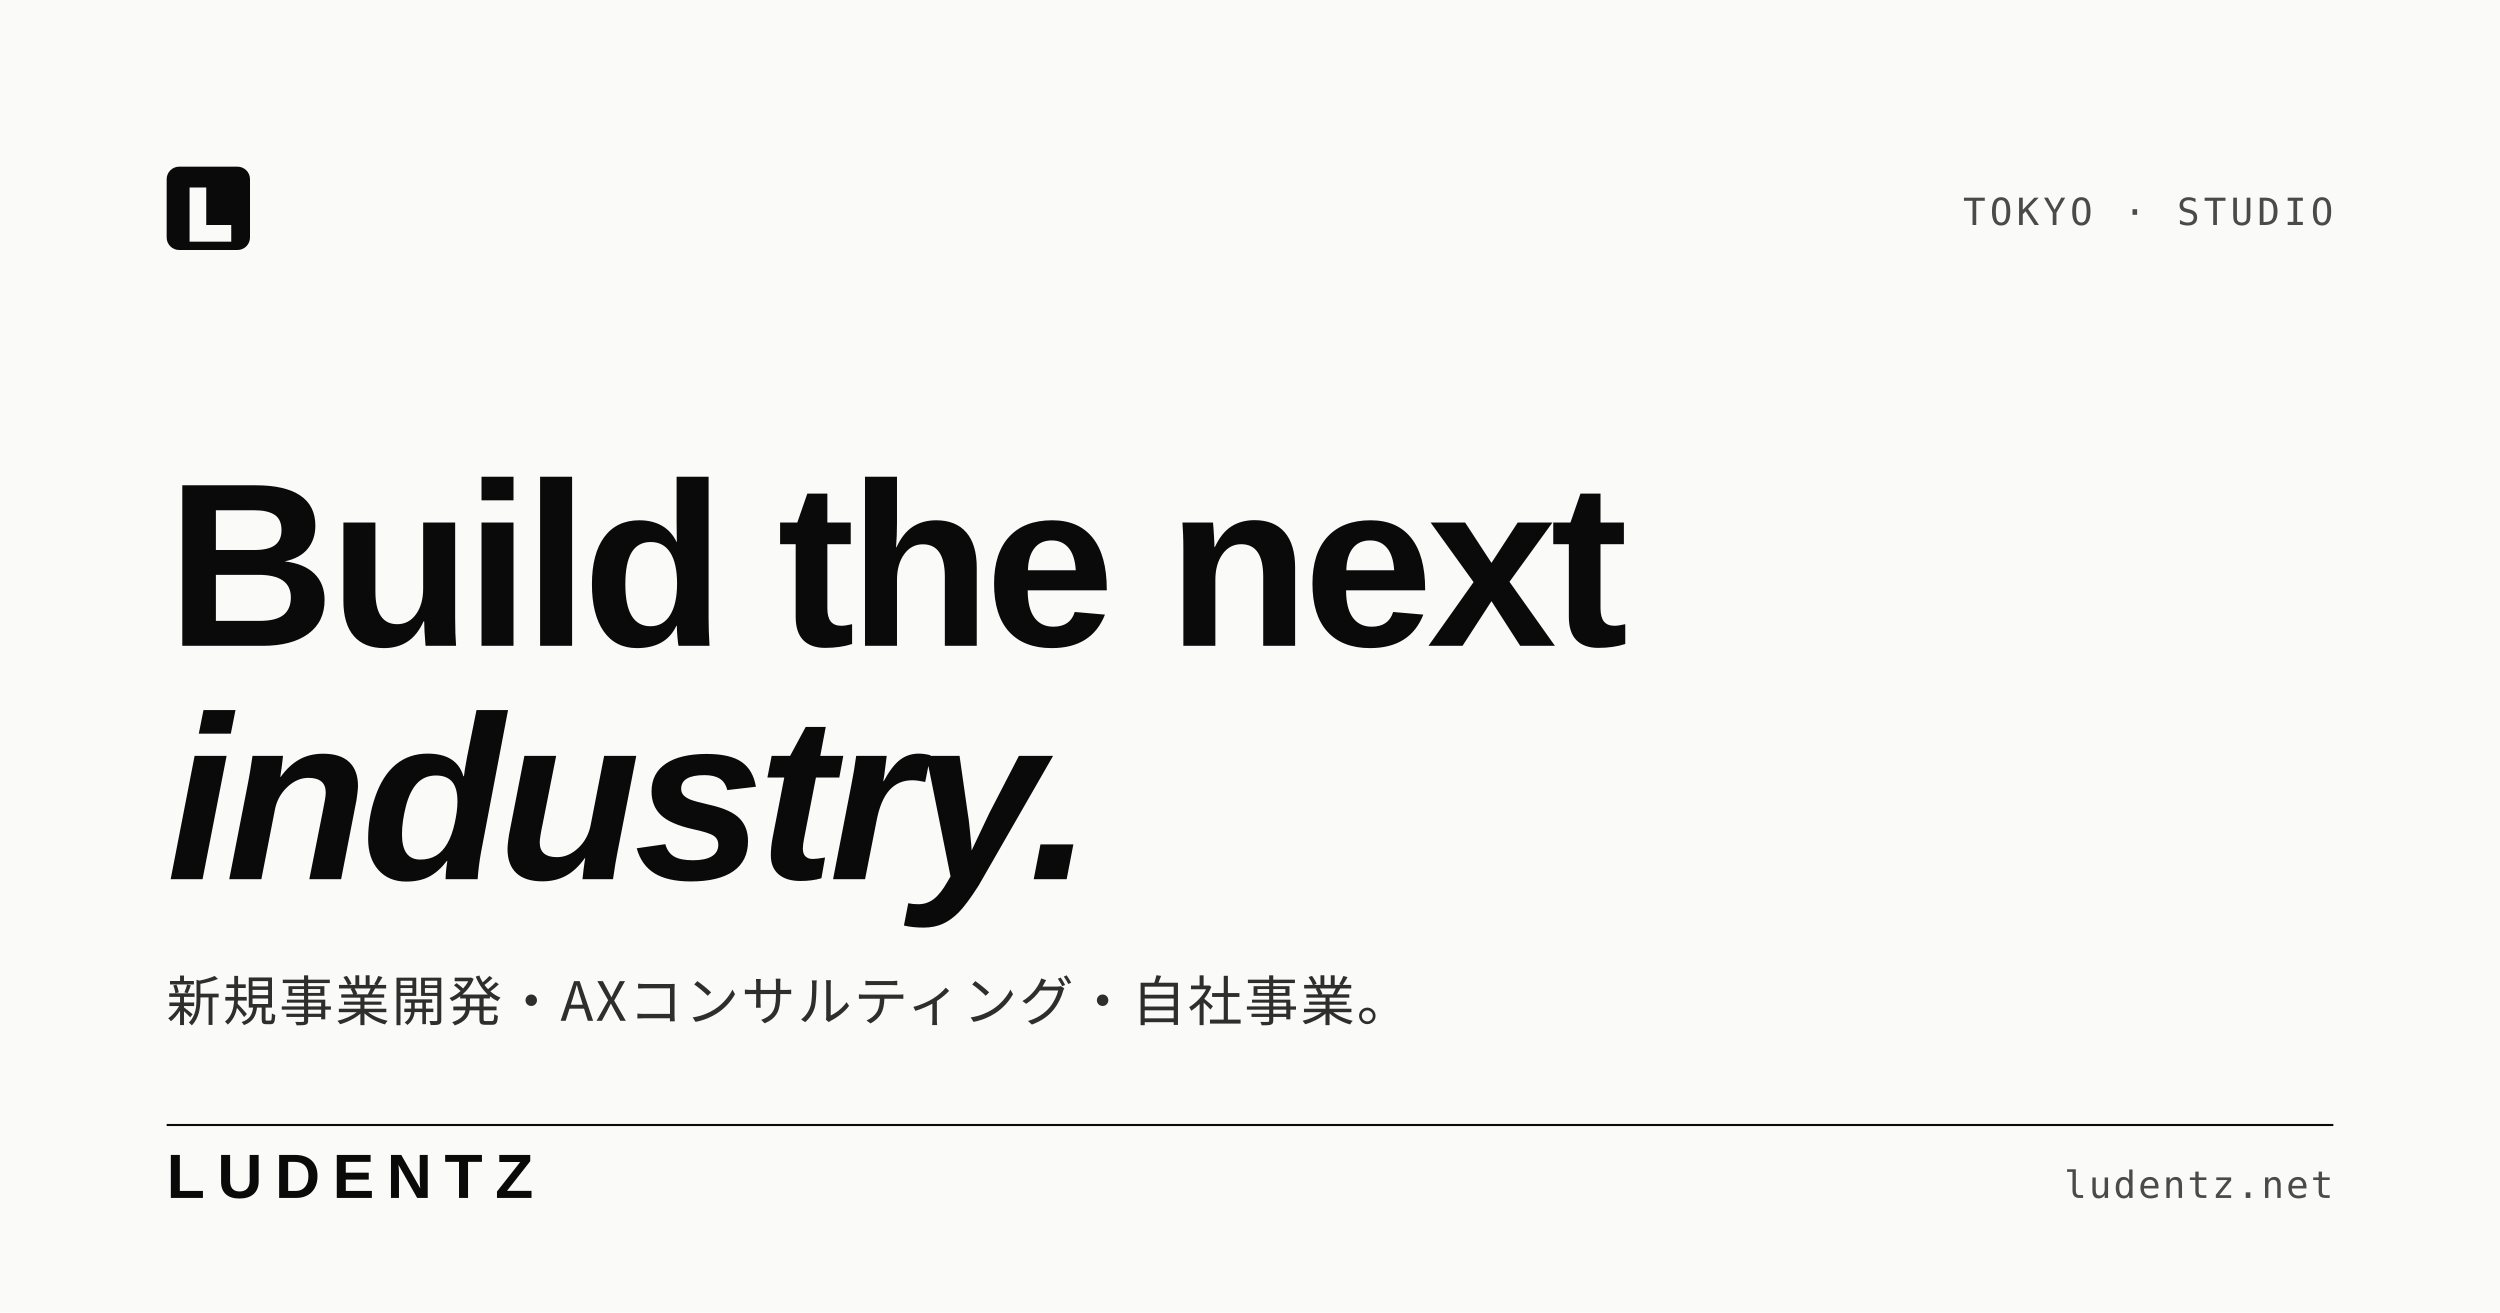
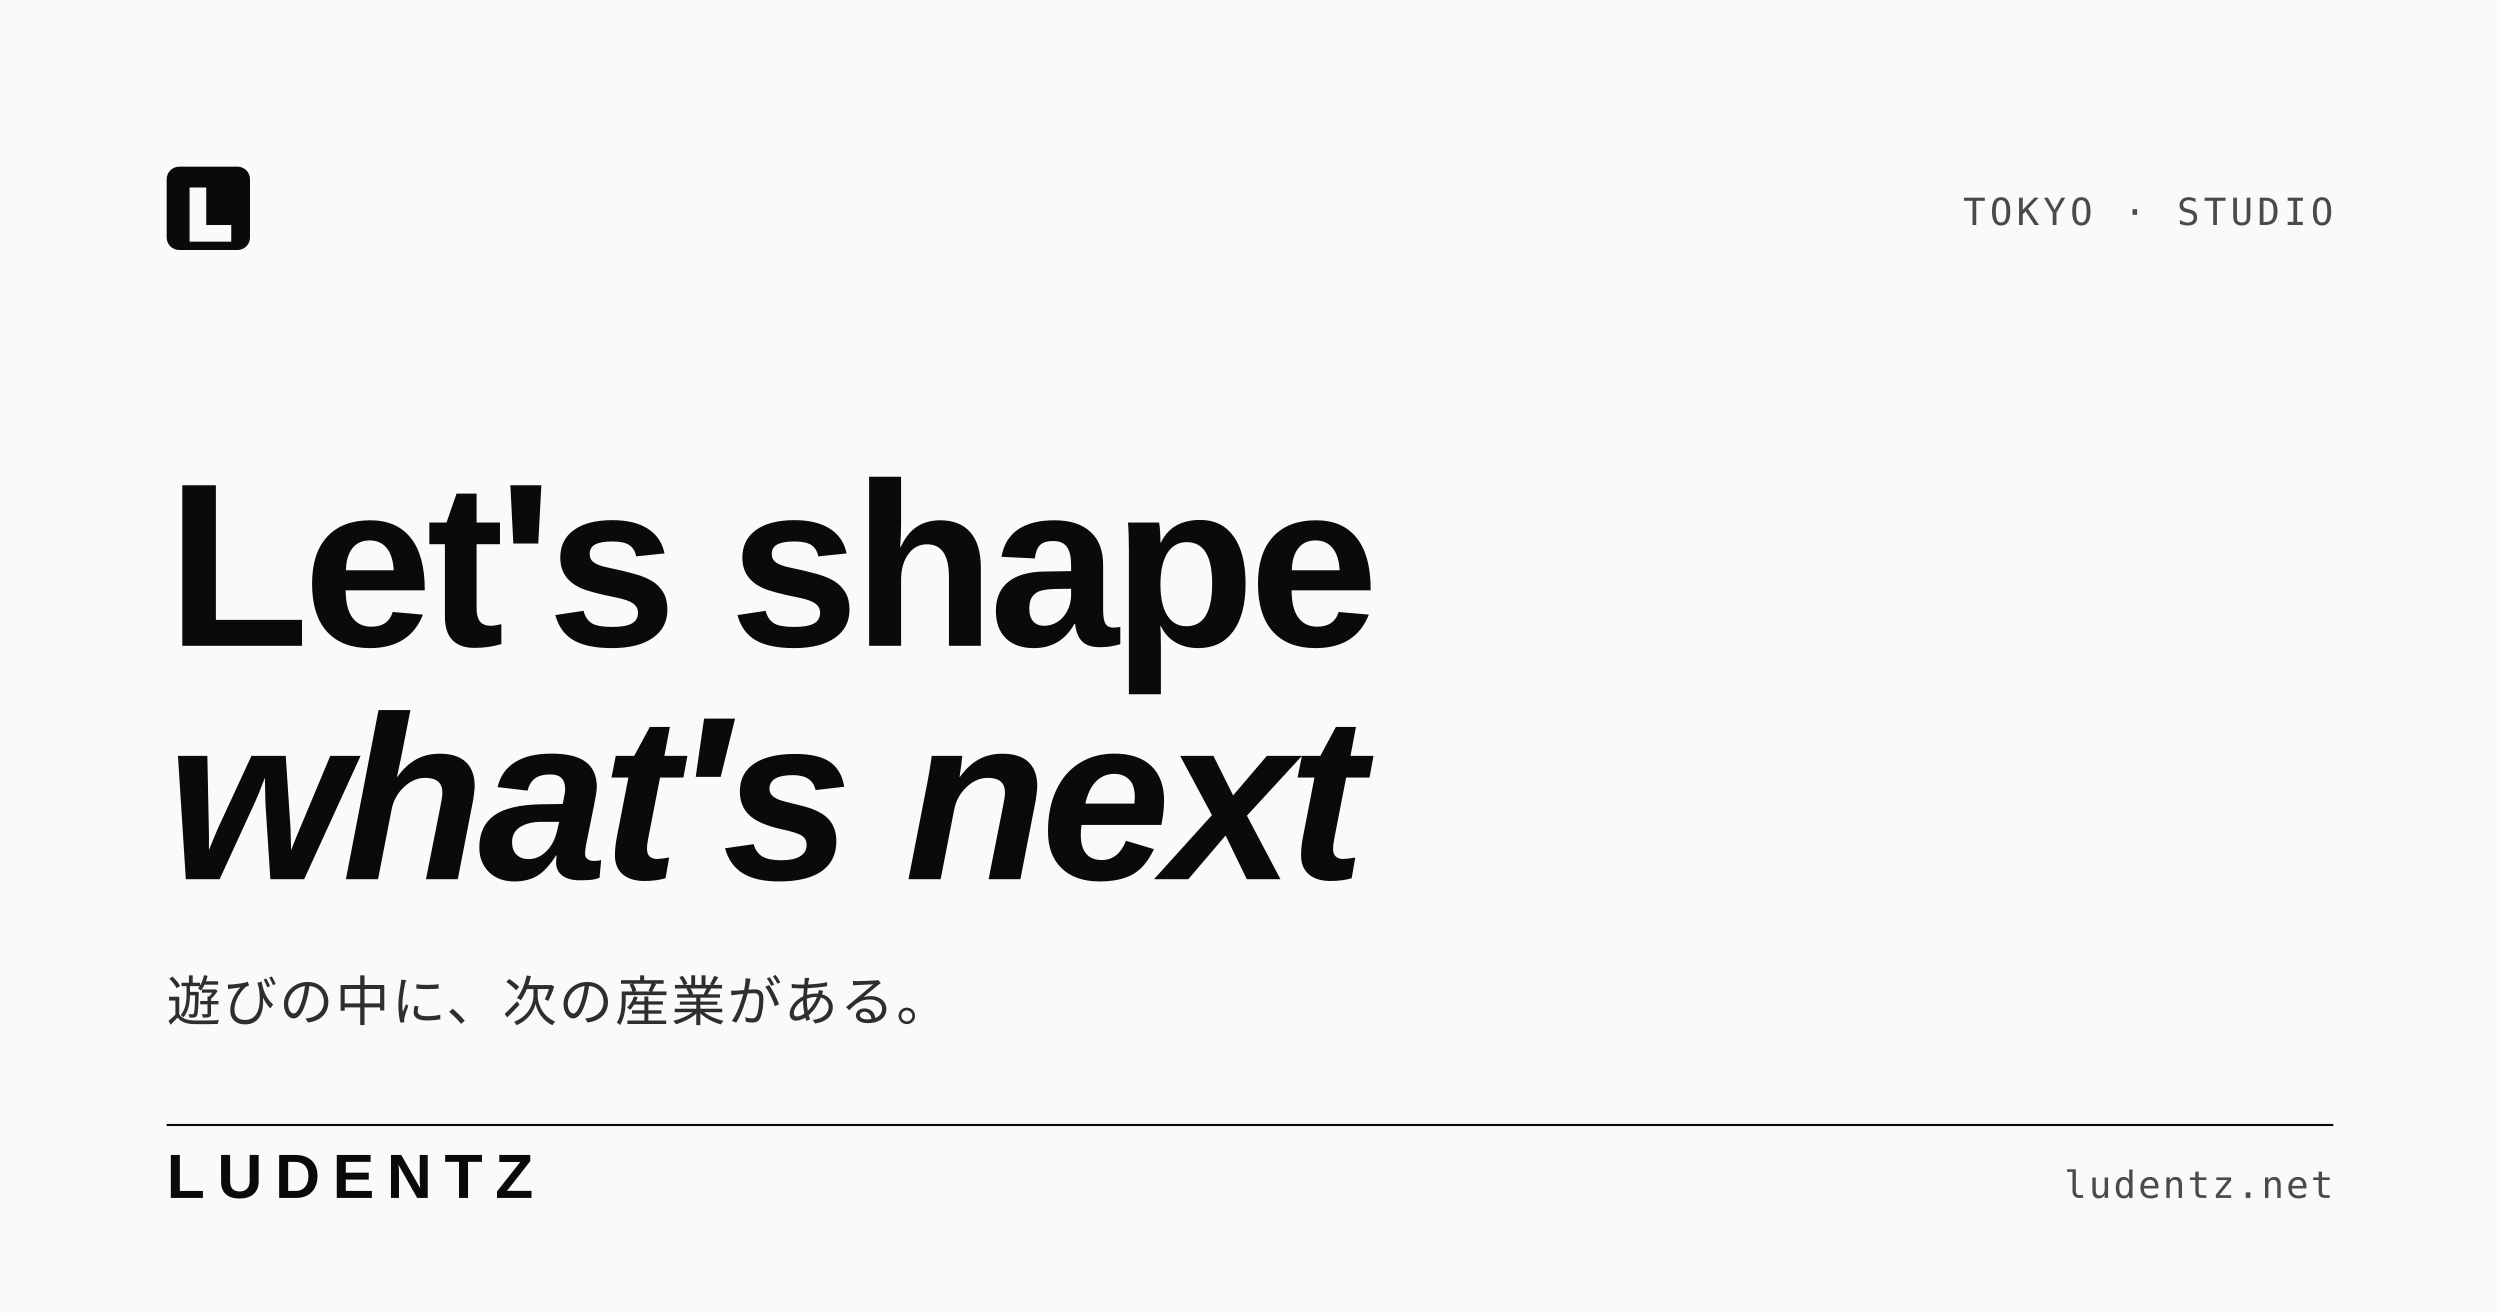
- <svg xmlns="http://www.w3.org/2000/svg" viewBox="0 0 1200 630" width="1200" height="630" role="img" aria-label="LUDENTZ — Build the next industry.">
+ <svg xmlns="http://www.w3.org/2000/svg" viewBox="0 0 1200 630" width="1200" height="630" role="img" aria-label="LUDENTZ — Let's shape what's next">
  <defs>
    <style>
      .sans { font-family: 'Liberation Sans', 'DejaVu Sans', 'Helvetica Neue', Arial, sans-serif; fill: #0A0A0A; }
      .jp { font-family: 'IPAPGothic', 'Noto Sans CJK JP', 'WenQuanYi Zen Hei', sans-serif; fill: #2E2E2E; }
      .mono { font-family: 'DejaVu Sans Mono', 'Liberation Mono', monospace; fill: #4A4A4A; }
    </style>
  </defs>
  <rect width="1200" height="630" fill="#FAFAF8" />
  <rect x="80" y="80" width="40" height="40" rx="6" fill="#0A0A0A" />
  <path d="M91 90 H99 V108 H111 V116 H91 Z" fill="#FAFAF8" />
  <text x="1120" y="108" text-anchor="end" class="mono" font-size="18" letter-spacing="2">TOKYO · STUDIO</text>
-   <text x="80" y="310" class="sans" font-size="112" font-weight="900" letter-spacing="-3">Build the next</text>
-   <text x="80" y="422" class="sans" font-size="112" font-weight="900" font-style="italic" letter-spacing="-3">industry.</text>
-   <text x="80" y="490" class="jp" font-size="26" font-weight="500" letter-spacing="1">新規事業開発・AXコンサルティング・自社事業。</text>
+   <text x="80" y="310" class="sans" font-size="112" font-weight="900" letter-spacing="-3">Let's shape</text>
+   <text x="80" y="422" class="sans" font-size="112" font-weight="900" font-style="italic" letter-spacing="-3">what's next</text>
+   <text x="80" y="490" class="jp" font-size="26" font-weight="500" letter-spacing="1">遊びの中に、次の産業がある。</text>
  <text x="80" y="575" class="sans" font-size="30" font-weight="900" letter-spacing="6">LUDENTZ</text>
  <text x="1120" y="575" text-anchor="end" class="mono" font-size="18" letter-spacing="1">ludentz.net</text>
  <line x1="80" y1="540" x2="1120" y2="540" stroke="#0A0A0A" stroke-width="1" />
</svg>
